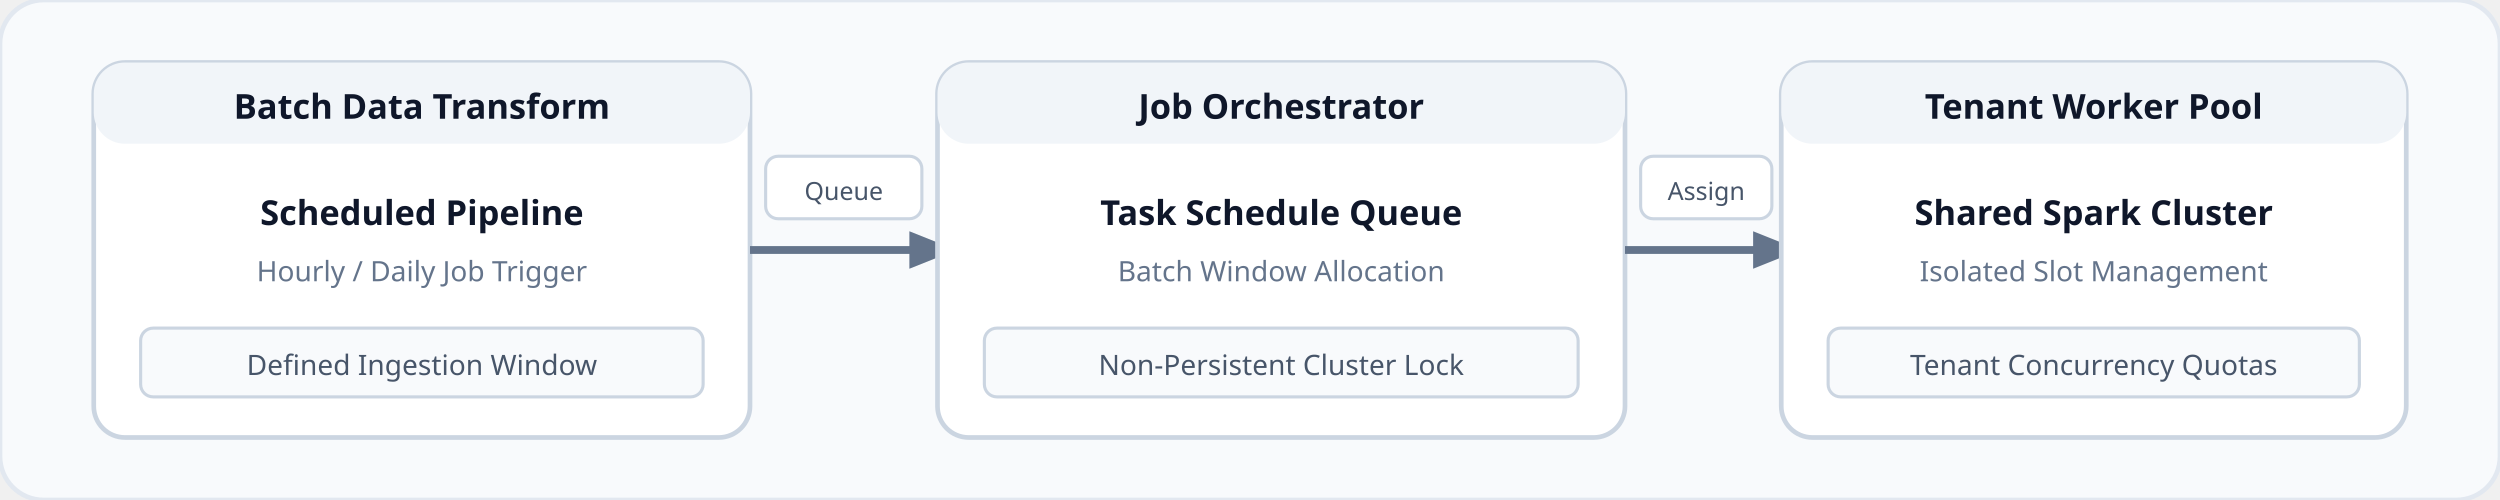
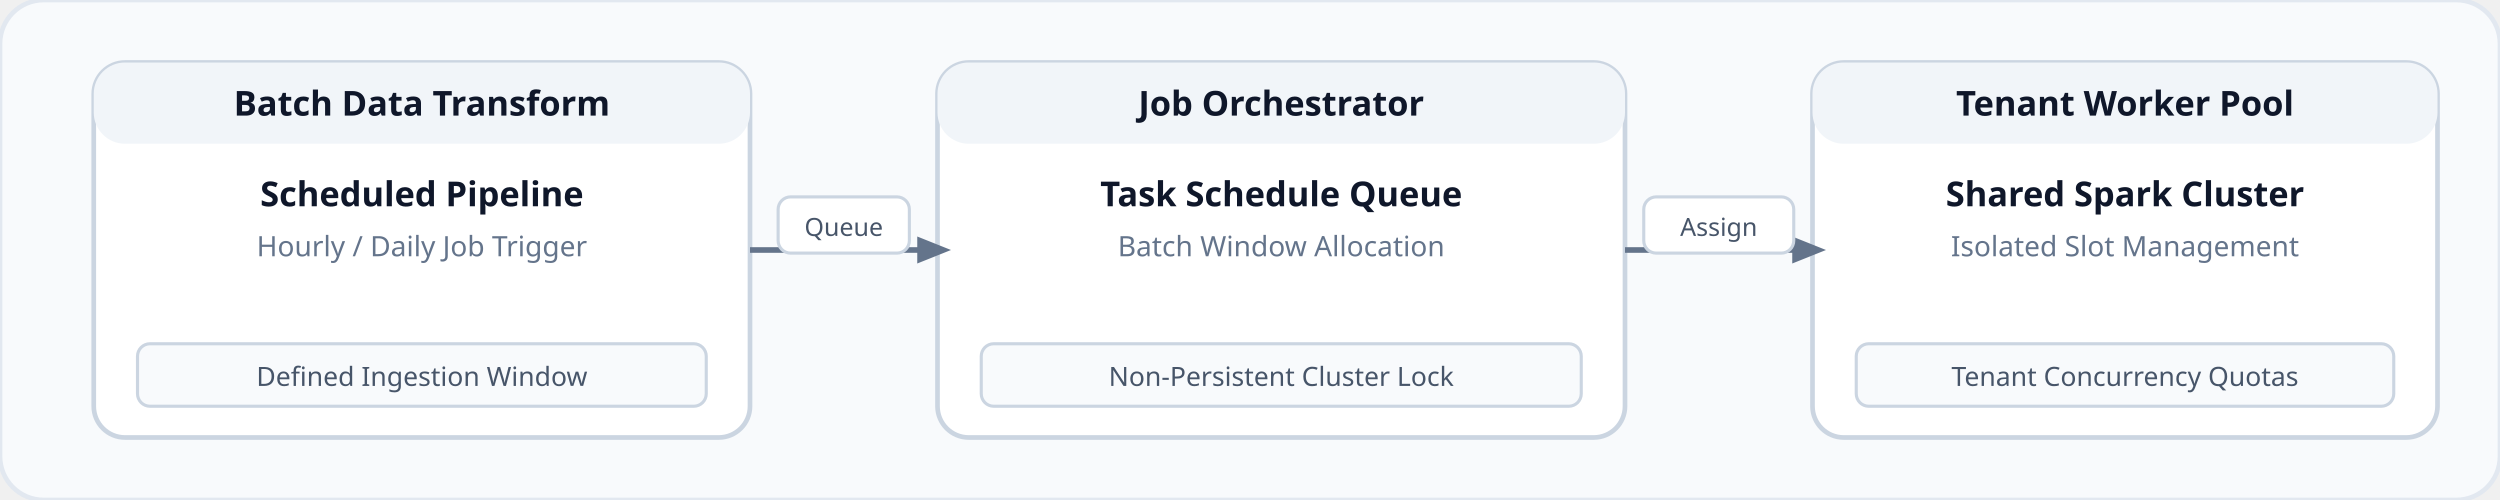
- <svg xmlns="http://www.w3.org/2000/svg" viewBox="0 0 800 160" width="100%" height="100%">
+ <svg xmlns="http://www.w3.org/2000/svg" class="diagram-svg diagram-svg--authored" viewBox="0 0 800 160" role="img" aria-labelledby="agd-00807-scheduler-limits-topology-title agd-00807-scheduler-limits-topology-desc">
  <defs>
-     <marker id="arrow-neutral-bdt2" viewBox="0 0 10 10" refX="6" refY="5" markerWidth="6" markerHeight="6" orient="auto-start-reverse">
-       <path d="M 0 1 L 10 5 L 0 9 z" fill="#64748b" />
+     <marker id="agd-00807-scheduler-limits-topology-arrow" markerWidth="8" markerHeight="6" refX="7" refY="3" orient="auto">
+       <polygon points="0 0, 8 3, 0 6" fill="var(--diagram-svg-line, #64748b)" />
+     </marker>
+     <marker id="agd-00807-scheduler-limits-topology-arrow-link" markerWidth="8" markerHeight="6" refX="7" refY="3" orient="auto">
+       <polygon points="0 0, 8 3, 0 6" fill="var(--diagram-svg-sky-3, #0284c7)" />
+     </marker>
+     <marker id="agd-00807-scheduler-limits-topology-arrow-arcgym" viewBox="0 0 10 10" refX="6" refY="5" markerWidth="6" markerHeight="6" orient="auto-start-reverse">
+       <path d="M 0 1 L 10 5 L 0 9 z" fill="var(--diagram-arcgym-line, #64748b)" />
+     </marker>
+     <marker id="agd-00807-scheduler-limits-topology-arrow-warn" viewBox="0 0 10 10" refX="6" refY="5" markerWidth="6" markerHeight="6" orient="auto-start-reverse">
+       <path d="M 0 1 L 10 5 L 0 9 z" fill="var(--diagram-arcgym-warn-border, #dc2626)" />
    </marker>
  </defs>
-   <rect width="800" height="160" rx="14" fill="#f8fafc" stroke="#e2e8f0" stroke-width="1.5" />
-   <g transform="translate(30, 20)">
-     <rect width="210" height="120" rx="10" fill="#ffffff" stroke="#cbd5e1" stroke-width="1.5" />
-     <rect width="210" height="26" rx="10" fill="#f1f5f9" />
-     <text x="105" y="18" text-anchor="middle" font-family="system-ui, sans-serif" font-size="11" font-weight="600" fill="#0f172a">Batch Data Transform</text>
-     <text x="105" y="52" text-anchor="middle" font-family="system-ui, sans-serif" font-size="11" font-weight="600" fill="#0f172a">Scheduled Pipeline</text>
-     <text x="105" y="70" text-anchor="middle" font-family="system-ui, sans-serif" font-size="9" fill="#64748b">Hourly / Daily Job Trigger</text>
-     <rect x="15" y="85" width="180" height="22" rx="4" fill="#f8fafc" stroke="#cbd5e1" stroke-width="1" />
-     <text x="105" y="100" text-anchor="middle" font-family="system-ui, sans-serif" font-size="9" fill="#475569">Defined Ingestion Window</text>
+   <rect width="100%" height="100%" rx="14" fill="var(--diagram-arcgym-canvas-bg, #f8fafc)" stroke="var(--diagram-arcgym-canvas-border, #e2e8f0)" stroke-width="1.5" />
+   <g class="diagram-node" data-node-id="bdt">
+     <rect class="diagram-node-body" x="30" y="20" width="210" height="120" rx="10" fill="var(--diagram-arcgym-card-bg, #ffffff)" stroke="var(--diagram-arcgym-card-border, #cbd5e1)" stroke-width="1.5" />
+     <rect x="30" y="20" width="210" height="26" rx="10" fill="var(--diagram-arcgym-card-header-bg, #f1f5f9)" />
+     <text x="135" y="37" text-anchor="middle" font-family="system-ui, sans-serif" font-size="11" font-weight="600" fill="var(--diagram-arcgym-card-title, #0f172a)">Batch Data Transform</text>
+     <text x="135" y="66" text-anchor="middle" font-family="system-ui, sans-serif" font-size="11" font-weight="600" fill="var(--diagram-arcgym-card-title, #0f172a)">Scheduled Pipeline</text>
+     <text x="135" y="82" text-anchor="middle" font-family="system-ui, sans-serif" font-size="9" fill="var(--diagram-arcgym-card-subtitle, #64748b)">Hourly / Daily Job Trigger</text>
+     <rect x="44" y="110" width="182" height="20" rx="4" fill="var(--diagram-arcgym-badge-bg, #f8fafc)" stroke="var(--diagram-arcgym-badge-border, #cbd5e1)" stroke-width="1" />
+     <text x="135" y="123.5" text-anchor="middle" font-family="system-ui, sans-serif" font-size="8.5" font-weight="500" fill="var(--diagram-arcgym-badge-text, #475569)">Defined Ingestion Window</text>
  </g>
-   <path d="M 240 80 L 300 80" stroke="#64748b" stroke-width="2.5" marker-end="url(#arrow-neutral-bdt2)" fill="none" />
-   <rect x="245" y="50" width="50" height="20" rx="4" fill="#ffffff" stroke="#cbd5e1" stroke-width="1" />
-   <text x="270" y="64" text-anchor="middle" font-family="system-ui, sans-serif" font-size="8" font-weight="500" fill="#475569">Queue</text>
-   <g transform="translate(300, 20)">
-     <rect width="220" height="120" rx="10" fill="#ffffff" stroke="#cbd5e1" stroke-width="1.5" />
-     <rect width="220" height="26" rx="10" fill="#f1f5f9" />
-     <text x="110" y="18" text-anchor="middle" font-family="system-ui, sans-serif" font-size="11" font-weight="600" fill="#0f172a">Job Orchestrator</text>
-     <text x="110" y="52" text-anchor="middle" font-family="system-ui, sans-serif" font-size="11" font-weight="600" fill="#0f172a">Task Schedule Queue</text>
-     <text x="110" y="70" text-anchor="middle" font-family="system-ui, sans-serif" font-size="9" fill="#64748b">Batch Window Allocation</text>
-     <rect x="15" y="85" width="190" height="22" rx="4" fill="#f8fafc" stroke="#cbd5e1" stroke-width="1" />
-     <text x="110" y="100" text-anchor="middle" font-family="system-ui, sans-serif" font-size="9" fill="#475569">Non-Persistent Cluster Lock</text>
+   <g class="diagram-node" data-node-id="orchestrator">
+     <rect class="diagram-node-body" x="300" y="20" width="220" height="120" rx="10" fill="var(--diagram-arcgym-card-bg, #ffffff)" stroke="var(--diagram-arcgym-card-border, #cbd5e1)" stroke-width="1.5" />
+     <rect x="300" y="20" width="220" height="26" rx="10" fill="var(--diagram-arcgym-card-header-bg, #f1f5f9)" />
+     <text x="410" y="37" text-anchor="middle" font-family="system-ui, sans-serif" font-size="11" font-weight="600" fill="var(--diagram-arcgym-card-title, #0f172a)">Job Orchestrator</text>
+     <text x="410" y="66" text-anchor="middle" font-family="system-ui, sans-serif" font-size="11" font-weight="600" fill="var(--diagram-arcgym-card-title, #0f172a)">Task Schedule Queue</text>
+     <text x="410" y="82" text-anchor="middle" font-family="system-ui, sans-serif" font-size="9" fill="var(--diagram-arcgym-card-subtitle, #64748b)">Batch Window Allocation</text>
+     <rect x="314" y="110" width="192" height="20" rx="4" fill="var(--diagram-arcgym-badge-bg, #f8fafc)" stroke="var(--diagram-arcgym-badge-border, #cbd5e1)" stroke-width="1" />
+     <text x="410" y="123.5" text-anchor="middle" font-family="system-ui, sans-serif" font-size="8.5" font-weight="500" fill="var(--diagram-arcgym-badge-text, #475569)">Non-Persistent Cluster Lock</text>
  </g>
-   <path d="M 520 80 L 570 80" stroke="#64748b" stroke-width="2.5" marker-end="url(#arrow-neutral-bdt2)" fill="none" />
-   <rect x="525" y="50" width="42" height="20" rx="4" fill="#ffffff" stroke="#cbd5e1" stroke-width="1" />
-   <text x="546" y="64" text-anchor="middle" font-family="system-ui, sans-serif" font-size="8" font-weight="500" fill="#475569">Assign</text>
-   <g transform="translate(570, 20)">
-     <rect width="200" height="120" rx="10" fill="#ffffff" stroke="#cbd5e1" stroke-width="1.5" />
-     <rect width="200" height="26" rx="10" fill="#f1f5f9" />
-     <text x="100" y="18" text-anchor="middle" font-family="system-ui, sans-serif" font-size="11" font-weight="600" fill="#0f172a">Tenant Worker Pool</text>
-     <text x="100" y="52" text-anchor="middle" font-family="system-ui, sans-serif" font-size="11" font-weight="600" fill="#0f172a">Shared Spark Cluster</text>
-     <text x="100" y="70" text-anchor="middle" font-family="system-ui, sans-serif" font-size="9" fill="#64748b">Isolated Slot Management</text>
-     <rect x="15" y="85" width="170" height="22" rx="4" fill="#f8fafc" stroke="#cbd5e1" stroke-width="1" />
-     <text x="100" y="100" text-anchor="middle" font-family="system-ui, sans-serif" font-size="9" fill="#475569">Tenant Concurrency Quotas</text>
+   <g class="diagram-node" data-node-id="workers">
+     <rect class="diagram-node-body" x="580" y="20" width="200" height="120" rx="10" fill="var(--diagram-arcgym-card-bg, #ffffff)" stroke="var(--diagram-arcgym-card-border, #cbd5e1)" stroke-width="1.5" />
+     <rect x="580" y="20" width="200" height="26" rx="10" fill="var(--diagram-arcgym-card-header-bg, #f1f5f9)" />
+     <text x="680" y="37" text-anchor="middle" font-family="system-ui, sans-serif" font-size="11" font-weight="600" fill="var(--diagram-arcgym-card-title, #0f172a)">Tenant Worker Pool</text>
+     <text x="680" y="66" text-anchor="middle" font-family="system-ui, sans-serif" font-size="11" font-weight="600" fill="var(--diagram-arcgym-card-title, #0f172a)">Shared Spark Cluster</text>
+     <text x="680" y="82" text-anchor="middle" font-family="system-ui, sans-serif" font-size="9" fill="var(--diagram-arcgym-card-subtitle, #64748b)">Isolated Slot Management</text>
+     <rect x="594" y="110" width="172" height="20" rx="4" fill="var(--diagram-arcgym-badge-bg, #f8fafc)" stroke="var(--diagram-arcgym-badge-border, #cbd5e1)" stroke-width="1" />
+     <text x="680" y="123.5" text-anchor="middle" font-family="system-ui, sans-serif" font-size="8.5" font-weight="500" fill="var(--diagram-arcgym-badge-text, #475569)">Tenant Concurrency Quotas</text>
+   </g>
+   <g class="diagram-edge" data-edge-from="bdt" data-edge-to="orchestrator">
+     <path class="diagram-edge-line" d="M 240,80 L 300,80" fill="none" stroke="var(--diagram-arcgym-line, #64748b)" stroke-width="1.8" marker-end="url(#agd-00807-scheduler-limits-topology-arrow-arcgym)" />
+     <rect class="diagram-edge-label-mask" x="249" y="63" width="42" height="18" rx="4" fill="var(--diagram-arcgym-pill-bg, #ffffff)" stroke="var(--diagram-arcgym-pill-border, #cbd5e1)" stroke-width="1" data-layout-role="edge-label-mask" />
+     <text class="diagram-edge-label" x="270" y="75.5" fill="var(--diagram-arcgym-line-text, #475569)" font-size="8" font-family="system-ui, sans-serif" font-weight="500" text-anchor="middle" data-layout-role="edge-label">Queue</text>
+   </g>
+   <g class="diagram-edge" data-edge-from="orchestrator" data-edge-to="workers">
+     <path class="diagram-edge-line" d="M 520,80 L 580,80" fill="none" stroke="var(--diagram-arcgym-line, #64748b)" stroke-width="1.8" marker-end="url(#agd-00807-scheduler-limits-topology-arrow-arcgym)" />
+     <rect class="diagram-edge-label-mask" x="526" y="63" width="48" height="18" rx="4" fill="var(--diagram-arcgym-pill-bg, #ffffff)" stroke="var(--diagram-arcgym-pill-border, #cbd5e1)" stroke-width="1" data-layout-role="edge-label-mask" />
+     <text class="diagram-edge-label" x="550" y="75.5" fill="var(--diagram-arcgym-line-text, #475569)" font-size="8" font-family="system-ui, sans-serif" font-weight="500" text-anchor="middle" data-layout-role="edge-label">Assign</text>
  </g>
</svg>
